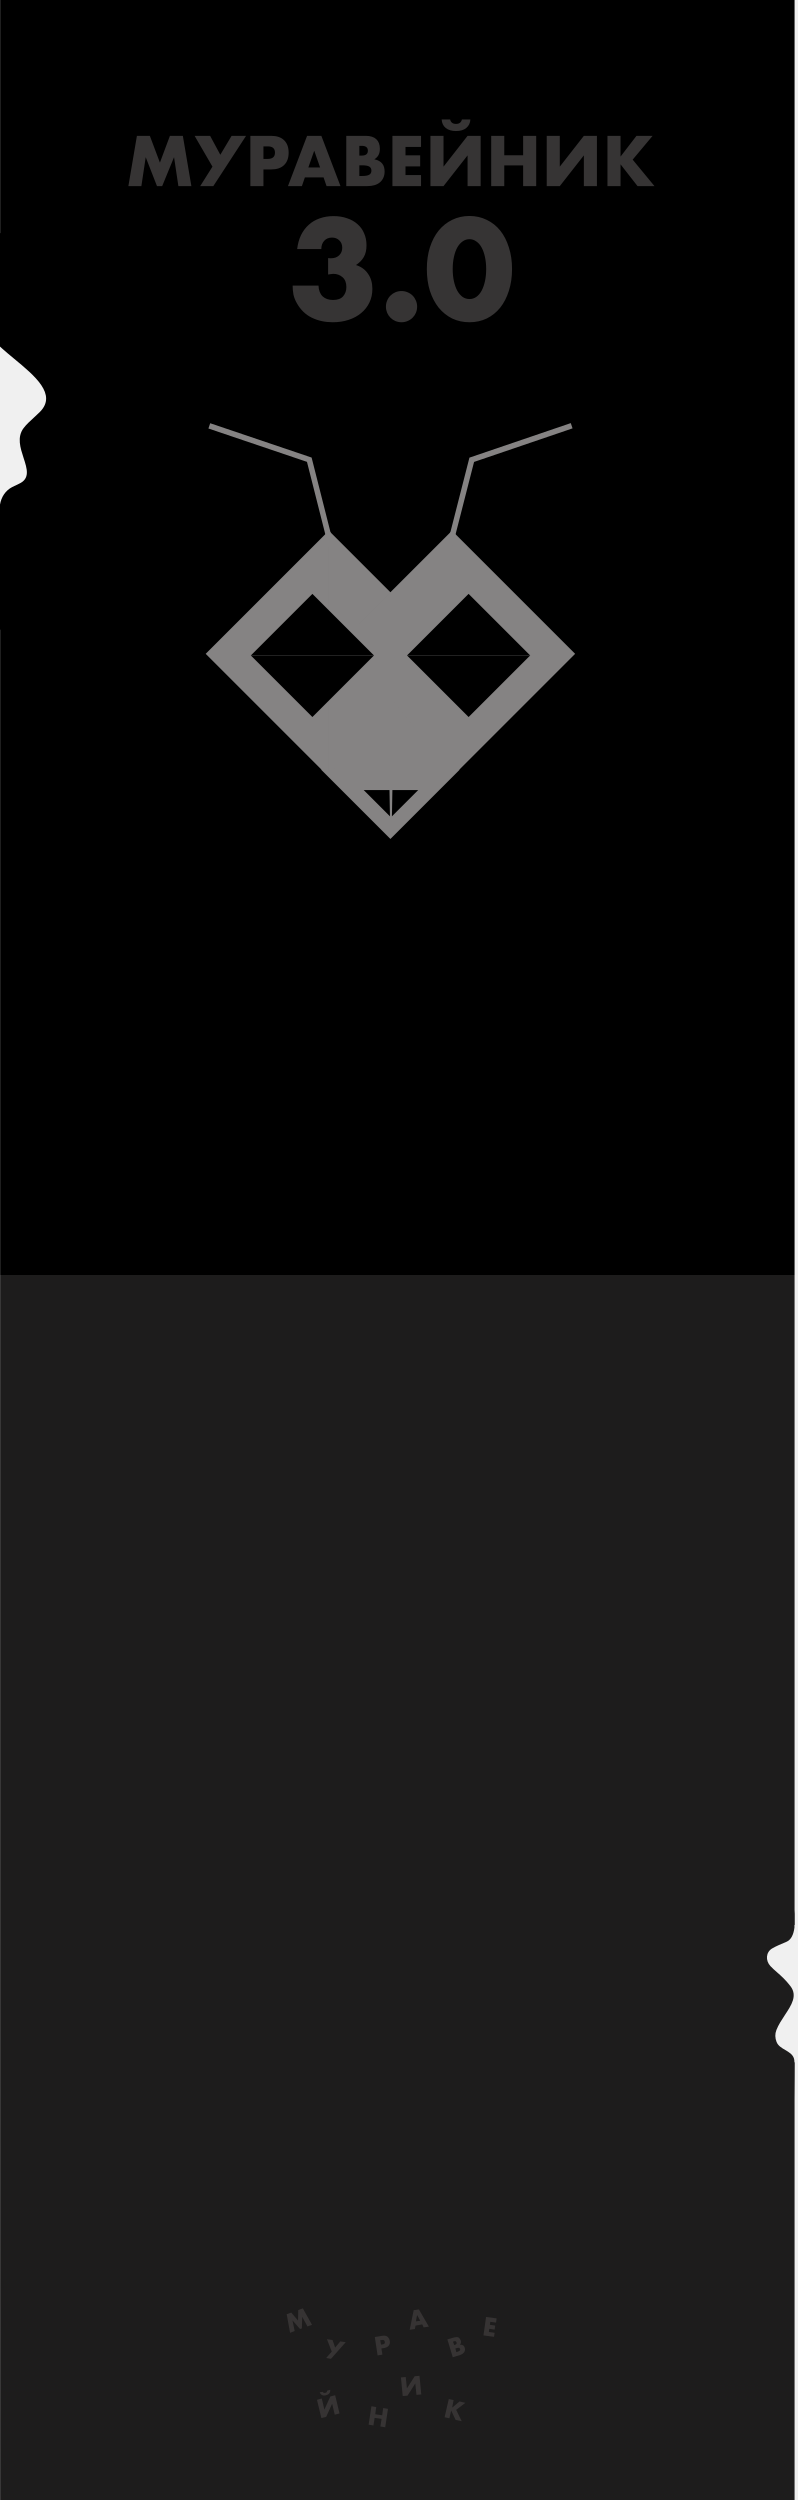
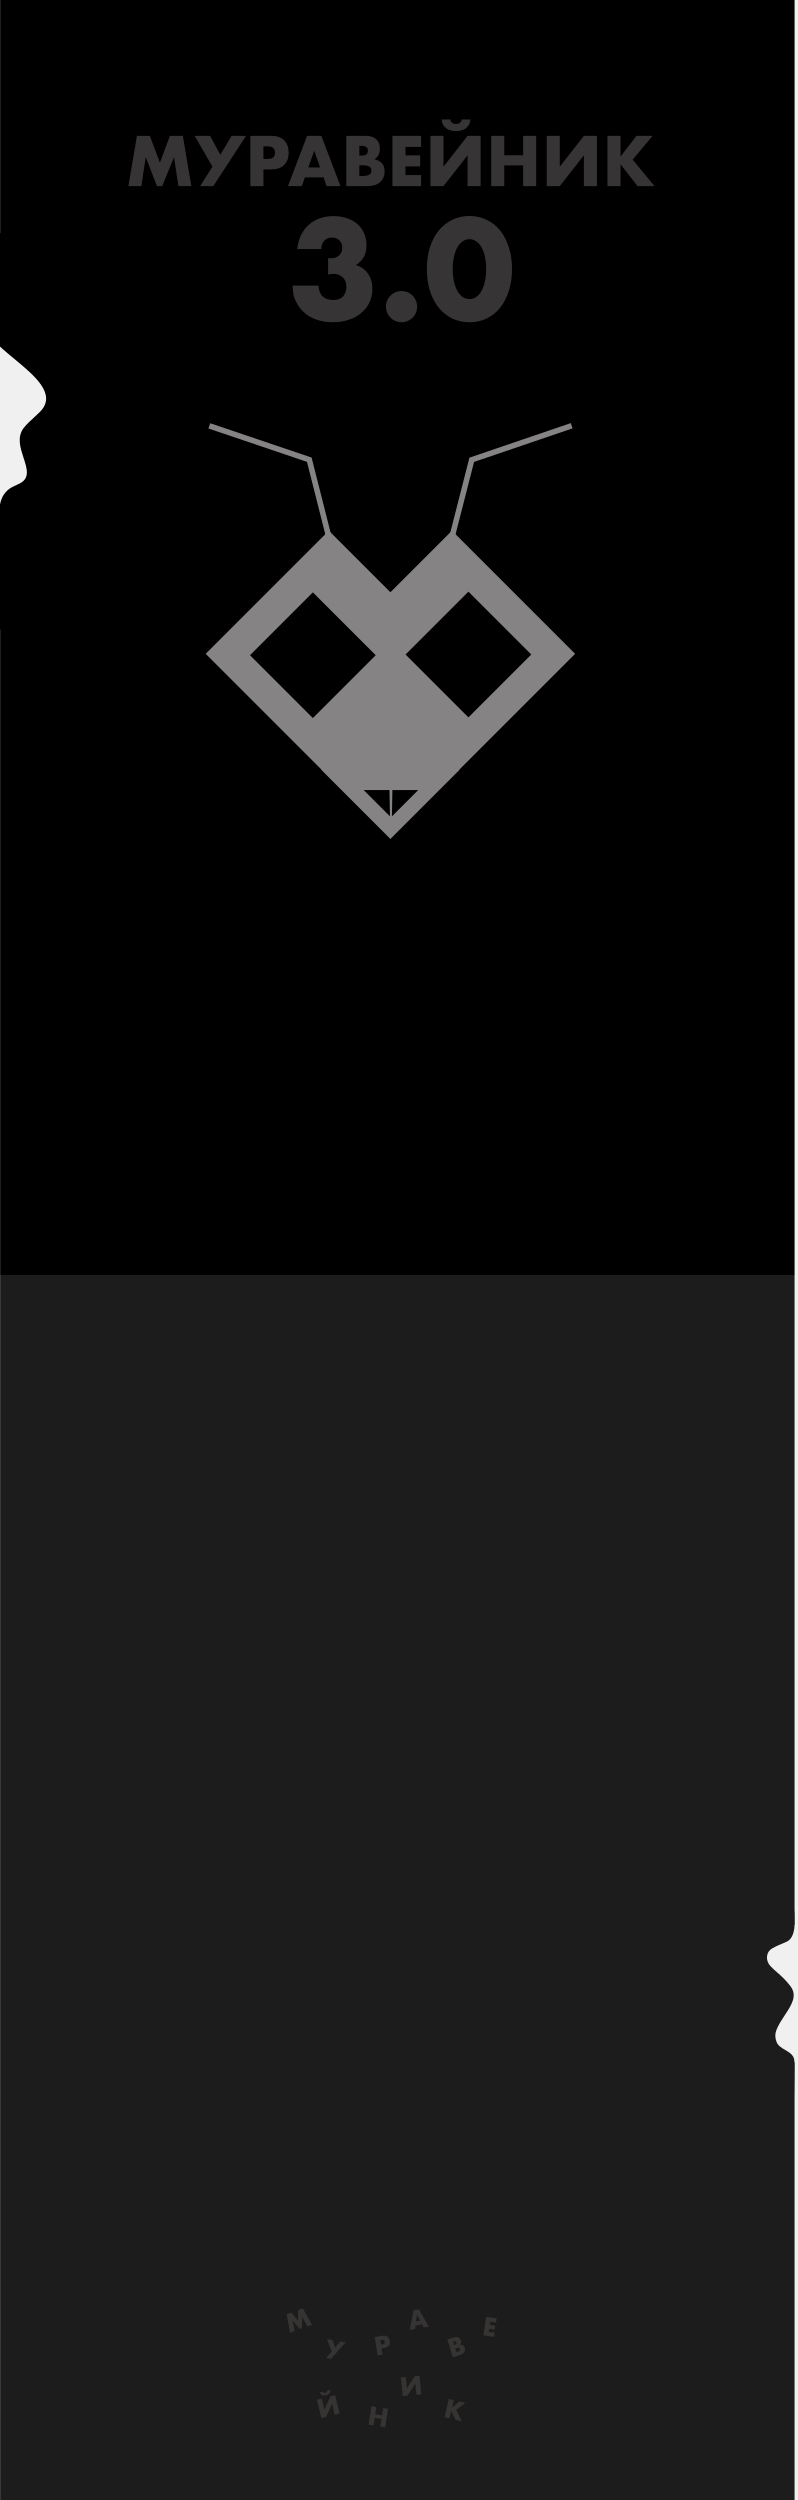
<svg xmlns="http://www.w3.org/2000/svg" width="287" height="900" viewBox="0 0 287 900" fill="none">
  <path d="M0.047 0H286.047V64.5V86.5V104.5V143V326V354.5V366.5V459H0.047V225.5L30.047 161.5L0.047 86.5V0Z" fill="black" />
  <path fill-rule="evenodd" clip-rule="evenodd" d="M286 688.963C285.548 684.002 283.993 678.523 282.778 675.571C282.448 674.77 282.151 673.791 281.842 672.775C280.843 669.486 279.726 665.811 277.027 666.561C275.411 667.01 273.765 668.015 271.834 669.194C269.111 670.857 265.821 672.866 261.248 674.151C261.099 674.193 260.949 674.235 260.799 674.277C256.841 675.387 252.771 676.529 249.721 679.271C229.718 697.253 234.289 727.947 238.286 754.788C240.372 768.797 242.302 781.756 240.5 791.31C236.104 814.614 226.027 820.296 221.49 822.854C220.968 823.149 220.52 823.402 220.161 823.636C215.79 826.487 224.755 830.71 234.763 835.425C243.82 839.691 253.733 844.36 255.394 848.781C255.714 849.634 255.441 849.57 255.207 849.515C254.984 849.463 254.797 849.419 255.198 850.192C257.598 854.822 264.588 866.038 264.865 860.282C265.397 849.229 270.562 826.319 282.141 817.5C285.113 814.73 286 750.5 286 742.5C286 741.852 285.929 741.364 285.806 740.994C285.323 739.545 284.004 738.771 282.678 737.993C281.394 737.24 280.104 736.483 279.563 735.104C278.993 733.648 278.957 732.2 279.508 730.797C280.25 728.912 281.423 727.135 282.551 725.426C284.959 721.779 287.165 718.438 284.546 715C282.818 712.73 281.207 711.32 279.75 710.044C278.889 709.291 278.083 708.584 277.336 707.775C275.522 705.809 275.68 702.779 277.992 701.432C279.441 700.586 281.229 699.841 283.057 699.085C284.815 698.358 285.694 696.418 286 693.909V688.963Z" fill="#1D1C1C" />
  <path d="M46.217 67L49.289 48.904H53.945L57.569 58.552L61.169 48.904H65.825L68.897 67H64.217L62.657 56.584L58.385 67H56.513L52.457 56.584L50.897 67H46.217ZM70.052 48.904H75.644L79.317 55.72L83.373 48.904H88.581L76.796 67H72.069L76.484 59.992L70.052 48.904ZM94.838 57.208H96.398C98.126 57.208 98.99 56.456 98.99 54.952C98.99 53.448 98.126 52.696 96.398 52.696H94.838V57.208ZM94.838 67H90.134V48.904H97.622C99.654 48.904 101.206 49.432 102.278 50.488C103.366 51.544 103.91 53.032 103.91 54.952C103.91 56.872 103.366 58.36 102.278 59.416C101.206 60.472 99.654 61 97.622 61H94.838V67ZM115.232 60.28L113.12 54.256L111.008 60.28H115.232ZM116.48 63.856H109.76L108.68 67H103.664L110.552 48.904H115.688L122.576 67H117.56L116.48 63.856ZM129.362 63.352H130.394C131.578 63.352 132.426 63.2 132.938 62.896C133.45 62.592 133.706 62.104 133.706 61.432C133.706 60.76 133.45 60.272 132.938 59.968C132.426 59.664 131.578 59.512 130.394 59.512H129.362V63.352ZM129.362 56.008H130.226C131.698 56.008 132.434 55.424 132.434 54.256C132.434 53.088 131.698 52.504 130.226 52.504H129.362V56.008ZM124.658 48.904H131.666C133.33 48.904 134.594 49.304 135.458 50.104C136.322 50.904 136.754 52.056 136.754 53.56C136.754 54.472 136.586 55.232 136.25 55.84C135.93 56.432 135.434 56.936 134.762 57.352C135.434 57.48 136.002 57.68 136.466 57.952C136.946 58.208 137.33 58.528 137.618 58.912C137.922 59.296 138.138 59.728 138.266 60.208C138.394 60.688 138.458 61.2 138.458 61.744C138.458 62.592 138.306 63.344 138.002 64C137.714 64.656 137.298 65.208 136.754 65.656C136.226 66.104 135.578 66.44 134.81 66.664C134.042 66.888 133.178 67 132.218 67H124.658V48.904ZM151.571 52.888H145.979V55.912H151.259V59.896H145.979V63.016H151.571V67H141.275V48.904H151.571V52.888ZM159.666 48.904V59.992L168.33 48.904H173.034V67H168.33V55.936L159.666 67H154.962V48.904H159.666ZM162.042 43C162.282 44.072 162.986 44.608 164.154 44.608C165.338 44.608 166.05 44.072 166.29 43H169.338C169.274 44.296 168.778 45.32 167.85 46.072C166.97 46.808 165.738 47.176 164.154 47.176C162.618 47.176 161.386 46.808 160.458 46.072C159.562 45.336 159.074 44.312 158.994 43H162.042ZM181.534 55.888H188.326V48.904H193.03V67H188.326V59.536H181.534V67H176.83V48.904H181.534V55.888ZM201.526 48.904V59.992L210.19 48.904H214.894V67H210.19V55.936L201.526 67H196.822V48.904H201.526ZM223.393 56.368L229.129 48.904H234.937L227.761 57.472L235.609 67H229.513L223.393 59.152V67H218.689V48.904H223.393V56.368ZM118.118 92.92C118.374 92.952 118.582 92.968 118.742 92.968C118.934 92.968 119.094 92.968 119.222 92.968C120.406 92.968 121.366 92.616 122.102 91.912C122.838 91.208 123.206 90.296 123.206 89.176C123.206 88.088 122.854 87.208 122.15 86.536C121.478 85.864 120.598 85.528 119.51 85.528C118.358 85.528 117.43 85.912 116.726 86.68C116.022 87.448 115.67 88.44 115.67 89.656H106.982C107.206 87.768 107.67 86.088 108.374 84.616C109.11 83.144 110.038 81.912 111.158 80.92C112.278 79.896 113.59 79.128 115.094 78.616C116.598 78.072 118.262 77.8 120.086 77.8C121.878 77.8 123.494 78.056 124.934 78.568C126.406 79.048 127.654 79.752 128.678 80.68C129.734 81.576 130.534 82.68 131.078 83.992C131.654 85.272 131.942 86.712 131.942 88.312C131.942 90.04 131.606 91.464 130.934 92.584C130.294 93.672 129.366 94.616 128.15 95.416C130.006 95.992 131.446 97.032 132.47 98.536C133.526 100.008 134.054 101.832 134.054 104.008C134.054 105.8 133.702 107.432 132.998 108.904C132.294 110.376 131.302 111.64 130.022 112.696C128.774 113.752 127.27 114.568 125.51 115.144C123.782 115.72 121.878 116.008 119.798 116.008C117.014 116.008 114.502 115.464 112.262 114.376C110.022 113.288 108.23 111.56 106.886 109.192C106.278 108.136 105.862 107.08 105.638 106.024C105.446 104.968 105.35 103.896 105.35 102.808H114.662C114.726 104.504 115.222 105.8 116.15 106.696C117.078 107.56 118.326 107.992 119.894 107.992C121.558 107.992 122.774 107.544 123.542 106.648C124.31 105.752 124.694 104.648 124.694 103.336C124.694 101.768 124.23 100.584 123.302 99.784C122.374 98.984 121.27 98.584 119.99 98.584C119.67 98.584 119.366 98.616 119.078 98.68C118.79 98.712 118.47 98.76 118.118 98.824V92.92ZM138.935 110.392C138.935 109.624 139.079 108.904 139.367 108.232C139.655 107.528 140.055 106.92 140.567 106.408C141.079 105.896 141.671 105.496 142.343 105.208C143.047 104.92 143.783 104.776 144.551 104.776C145.319 104.776 146.039 104.92 146.711 105.208C147.415 105.496 148.023 105.896 148.535 106.408C149.047 106.92 149.447 107.528 149.735 108.232C150.023 108.904 150.167 109.624 150.167 110.392C150.167 111.16 150.023 111.896 149.735 112.6C149.447 113.272 149.047 113.864 148.535 114.376C148.023 114.888 147.415 115.288 146.711 115.576C146.039 115.864 145.319 116.008 144.551 116.008C143.783 116.008 143.047 115.864 142.343 115.576C141.671 115.288 141.079 114.888 140.567 114.376C140.055 113.864 139.655 113.272 139.367 112.6C139.079 111.896 138.935 111.16 138.935 110.392ZM162.975 96.856C162.975 98.456 163.119 99.912 163.407 101.224C163.695 102.536 164.095 103.672 164.607 104.632C165.151 105.592 165.791 106.344 166.527 106.888C167.263 107.4 168.095 107.656 169.023 107.656C169.919 107.656 170.735 107.4 171.471 106.888C172.239 106.344 172.879 105.592 173.391 104.632C173.903 103.672 174.303 102.536 174.591 101.224C174.879 99.912 175.023 98.456 175.023 96.856C175.023 95.288 174.879 93.848 174.591 92.536C174.303 91.192 173.903 90.056 173.391 89.128C172.879 88.168 172.239 87.432 171.471 86.92C170.735 86.376 169.919 86.104 169.023 86.104C168.095 86.104 167.263 86.376 166.527 86.92C165.791 87.432 165.151 88.168 164.607 89.128C164.095 90.056 163.695 91.192 163.407 92.536C163.119 93.848 162.975 95.288 162.975 96.856ZM153.663 96.856C153.663 93.976 154.031 91.368 154.767 89.032C155.535 86.664 156.591 84.648 157.935 82.984C159.311 81.32 160.927 80.04 162.783 79.144C164.671 78.216 166.751 77.752 169.023 77.752C171.263 77.752 173.327 78.216 175.215 79.144C177.103 80.04 178.719 81.32 180.063 82.984C181.407 84.648 182.447 86.664 183.183 89.032C183.951 91.368 184.335 93.976 184.335 96.856C184.335 99.736 183.951 102.36 183.183 104.728C182.447 107.064 181.407 109.08 180.063 110.776C178.719 112.44 177.103 113.736 175.215 114.664C173.327 115.56 171.263 116.008 169.023 116.008C166.751 116.008 164.671 115.56 162.783 114.664C160.927 113.736 159.311 112.44 157.935 110.776C156.591 109.08 155.535 107.064 154.767 104.728C154.031 102.36 153.663 99.736 153.663 96.856Z" fill="#363434" />
  <path fill-rule="evenodd" clip-rule="evenodd" d="M118.383 235.375L140.548 213.21L140.549 213.211L118.384 235.375H118.383ZM118.383 235.375V191.042L140.548 213.208L162.714 191.043V191.042L162.714 191.042L162.714 191.042V191.043L184.881 213.209L162.715 235.375L162.715 235.375L184.881 213.21L207.046 235.375H207.047L207.047 235.376L207.047 235.377H207.046L184.881 257.542L165.338 277.085H165.485L140.547 302.023L115.61 277.085H115.756L96.213 257.542L96.213 257.542L74.048 235.377H74.047L74.048 235.376L74.047 235.375H74.048L96.214 213.21L118.379 235.375H118.38L96.213 213.209L118.38 191.042V235.375H118.381L118.38 235.376V235.376L118.381 235.377H118.38V277.085H118.383V235.377V235.376V235.375ZM140.548 257.543L121.007 277.085H160.09L140.548 257.543Z" fill="#858383" />
-   <path d="M134.631 235.961L112.464 258.128L90.297 235.961H134.631Z" fill="black" />
-   <path d="M134.631 235.96H90.297L112.464 213.793L134.631 235.96Z" fill="black" />
  <path d="M162.717 278.887L118.383 279.082L140.712 251.373L162.717 278.887Z" fill="#858383" />
-   <path d="M190.861 235.961L168.694 258.128L146.527 235.961H190.861Z" fill="black" />
-   <path d="M190.861 235.96H146.527L168.694 213.793L190.861 235.96Z" fill="black" />
  <path d="M130.926 284.419L140.384 293.878L140.215 284.416L130.926 284.419Z" fill="black" />
  <path d="M150.555 284.419L141.096 293.878L141.265 284.416L150.555 284.419Z" fill="black" />
  <path d="M75.35 153.311L111.344 165.495L119.648 198.313" stroke="#858383" stroke-width="2" />
  <path d="M205.799 153.261L169.828 165.522L161.451 198.313" stroke="#858383" stroke-width="2" />
-   <path d="M141.586 238.904C141.586 238.291 141.35 237.765 141.009 237.509V238.274L141.574 239.123C141.581 239.053 141.586 238.981 141.586 238.904ZM142.163 238.904C142.163 239.23 142.117 239.535 142.039 239.819L142.387 240.342C142.54 239.912 142.625 239.424 142.625 238.904C142.625 237.422 141.935 236.182 141.009 235.867V236.58C141.676 236.878 142.163 237.806 142.163 238.904ZM138.762 235.787L138.469 236.227L139.561 237.865H138.469V239.943H139.392L140.547 241.675V239.344L141.528 240.816C141.374 240.996 141.2 241.138 141.009 241.225V241.938C141.327 241.831 141.616 241.609 141.861 241.312L142.332 242.022L142.625 241.582L140.547 238.464L138.762 235.787ZM140.547 236.133L140.064 236.857L140.547 237.581V236.133Z" fill="#858383" />
+   <rect x="90" y="235.881" width="32" height="32" transform="rotate(-45 90 235.881)" fill="black" />
+   <rect x="146" y="235.627" width="32" height="32" transform="rotate(-45 146 235.627)" fill="black" />
  <path d="M0.047 459H286.047V674.5V693L262.047 689L275.047 738L286.047 742.5V783V855V900H0.047V459Z" fill="#1D1C1C" />
  <path fill-rule="evenodd" clip-rule="evenodd" d="M0 124.764C0.267 125.012 0.535 125.258 0.805 125.5C2.135 126.696 3.613 127.92 5.117 129.164C12.554 135.32 20.604 141.983 14.381 148.275C13.666 148.997 12.902 149.695 12.146 150.386C10.807 151.608 9.493 152.808 8.525 154.079C6.043 157.338 7.317 161.25 8.485 164.836C9.769 168.778 10.924 172.324 6.817 174.173C5.998 174.542 5.179 174.928 4.394 175.338C1.911 176.633 0.462 178.948 0 181.643V226.674C1.993 227.098 6.746 223.275 11.407 219.527C16.321 215.575 21.134 211.705 22.501 212.981C20.505 201.589 27.253 184.159 34.519 165.393C44.663 139.19 55.817 110.382 45.585 91.765C40.965 83.36 30.903 80.809 21.354 79.911C12.764 79.103 5.48 80.759 0 84.021V124.764Z" fill="black" />
  <g clip-path="url(#clip0)">
    <path d="M104.429 839.811L103.209 833.111L104.86 832.535L107.3 835.416L107.372 831.598L109.022 831.022L112.324 836.929L110.673 837.506L108.807 834.048L108.664 838.226L108.018 838.442L105.29 835.344L106.08 839.163L104.429 839.811Z" fill="#878080" fill-opacity="0.24" />
    <path d="M117.707 842.116L119.717 842.404L120.65 845.141L122.516 842.908L124.454 843.196L119.142 849.176L117.42 848.888L119.43 846.582L117.707 842.116Z" fill="#878080" fill-opacity="0.24" />
    <path d="M137.661 847.664L135.938 847.952L134.934 841.324L137.661 840.892C138.379 840.748 139.025 840.892 139.455 841.18C139.886 841.54 140.173 842.045 140.316 842.693C140.46 843.341 140.316 843.99 139.958 844.422C139.599 844.854 139.096 845.142 138.307 845.286L137.302 845.431L137.661 847.664ZM137.159 844.062L137.733 843.99C138.379 843.918 138.666 843.557 138.522 843.053C138.45 842.477 138.092 842.261 137.446 842.405L136.871 842.477L137.159 844.062Z" fill="#878080" fill-opacity="0.24" />
    <path d="M152.016 836.785L149.576 837.217L149.36 838.442L147.494 838.73L148.93 831.67L150.796 831.382L154.384 837.577L152.518 837.866L152.016 836.785ZM151.298 835.488L150.15 833.399L149.719 835.704L151.298 835.488Z" fill="#878080" fill-opacity="0.24" />
    <path d="M161.059 842.188L163.571 841.468C164.145 841.324 164.647 841.324 165.006 841.468C165.365 841.684 165.652 842.044 165.867 842.549C165.939 842.837 166.011 843.125 165.939 843.413C165.867 843.629 165.796 843.917 165.58 844.133C165.867 844.133 166.083 844.133 166.226 844.133C166.441 844.205 166.585 844.278 166.729 844.35C166.872 844.422 167.016 844.566 167.087 844.71C167.159 844.854 167.231 845.07 167.303 845.214C167.374 845.502 167.446 845.79 167.375 846.079C167.375 846.367 167.231 846.583 167.087 846.799C166.944 847.015 166.729 847.231 166.513 847.375C166.298 847.519 165.939 847.663 165.652 847.808L162.996 848.6L161.059 842.188ZM163.499 844.205L163.786 844.133C164.288 843.989 164.504 843.701 164.36 843.269C164.217 842.837 163.929 842.693 163.355 842.909L163.068 842.981L163.499 844.205ZM164.288 846.799L164.647 846.655C165.078 846.511 165.365 846.367 165.508 846.223C165.652 846.079 165.724 845.862 165.652 845.646C165.58 845.43 165.437 845.286 165.221 845.214C165.006 845.142 164.719 845.214 164.288 845.358L163.929 845.43L164.288 846.799Z" fill="#878080" fill-opacity="0.24" />
    <path d="M178.57 836.137L176.489 835.849L176.346 836.929L178.283 837.217L178.068 838.658L176.13 838.37L175.987 839.523L178.068 839.811L177.853 841.252L174.049 840.747L174.982 834.12L178.786 834.624L178.57 836.137Z" fill="#878080" fill-opacity="0.24" />
    <path d="M115.842 863.44L116.775 867.474L118.928 862.72L120.65 862.287L122.229 868.843L120.507 869.275L119.574 865.313L117.421 870.068L115.698 870.5L114.119 863.944L115.842 863.44ZM116.201 861.063C116.344 861.423 116.703 861.567 117.134 861.423C117.564 861.351 117.779 861.063 117.779 860.63L118.856 860.342C118.928 860.847 118.856 861.207 118.569 861.567C118.282 861.927 117.923 862.143 117.349 862.287C116.775 862.431 116.344 862.431 115.913 862.215C115.555 861.999 115.267 861.711 115.124 861.207L116.201 861.063Z" fill="#878080" fill-opacity="0.24" />
    <path d="M135.077 869.132L137.589 869.492L137.948 866.898L139.671 867.187L138.666 873.814L136.944 873.526L137.374 870.789L134.862 870.428L134.431 873.166L132.709 872.878L133.714 866.25L135.436 866.538L135.077 869.132Z" fill="#878080" fill-opacity="0.24" />
    <path d="M146.058 855.732L146.489 859.838L149.288 855.444L151.011 855.3L151.657 862L149.934 862.144L149.503 858.037L146.704 862.432L144.982 862.576L144.336 855.876L146.058 855.732Z" fill="#878080" fill-opacity="0.24" />
    <path d="M162.782 866.754L165.438 864.521L167.519 865.025L164.217 867.546L166.227 871.653L164.002 871.149L162.423 867.763L161.777 870.572L160.055 870.212L161.562 863.656L163.284 864.016L162.782 866.754Z" fill="#878080" fill-opacity="0.24" />
  </g>
  <defs>
    <clipPath id="clip0">
      <rect width="61" height="86" fill="white" transform="translate(98 883) rotate(-90)" />
    </clipPath>
  </defs>
</svg>
